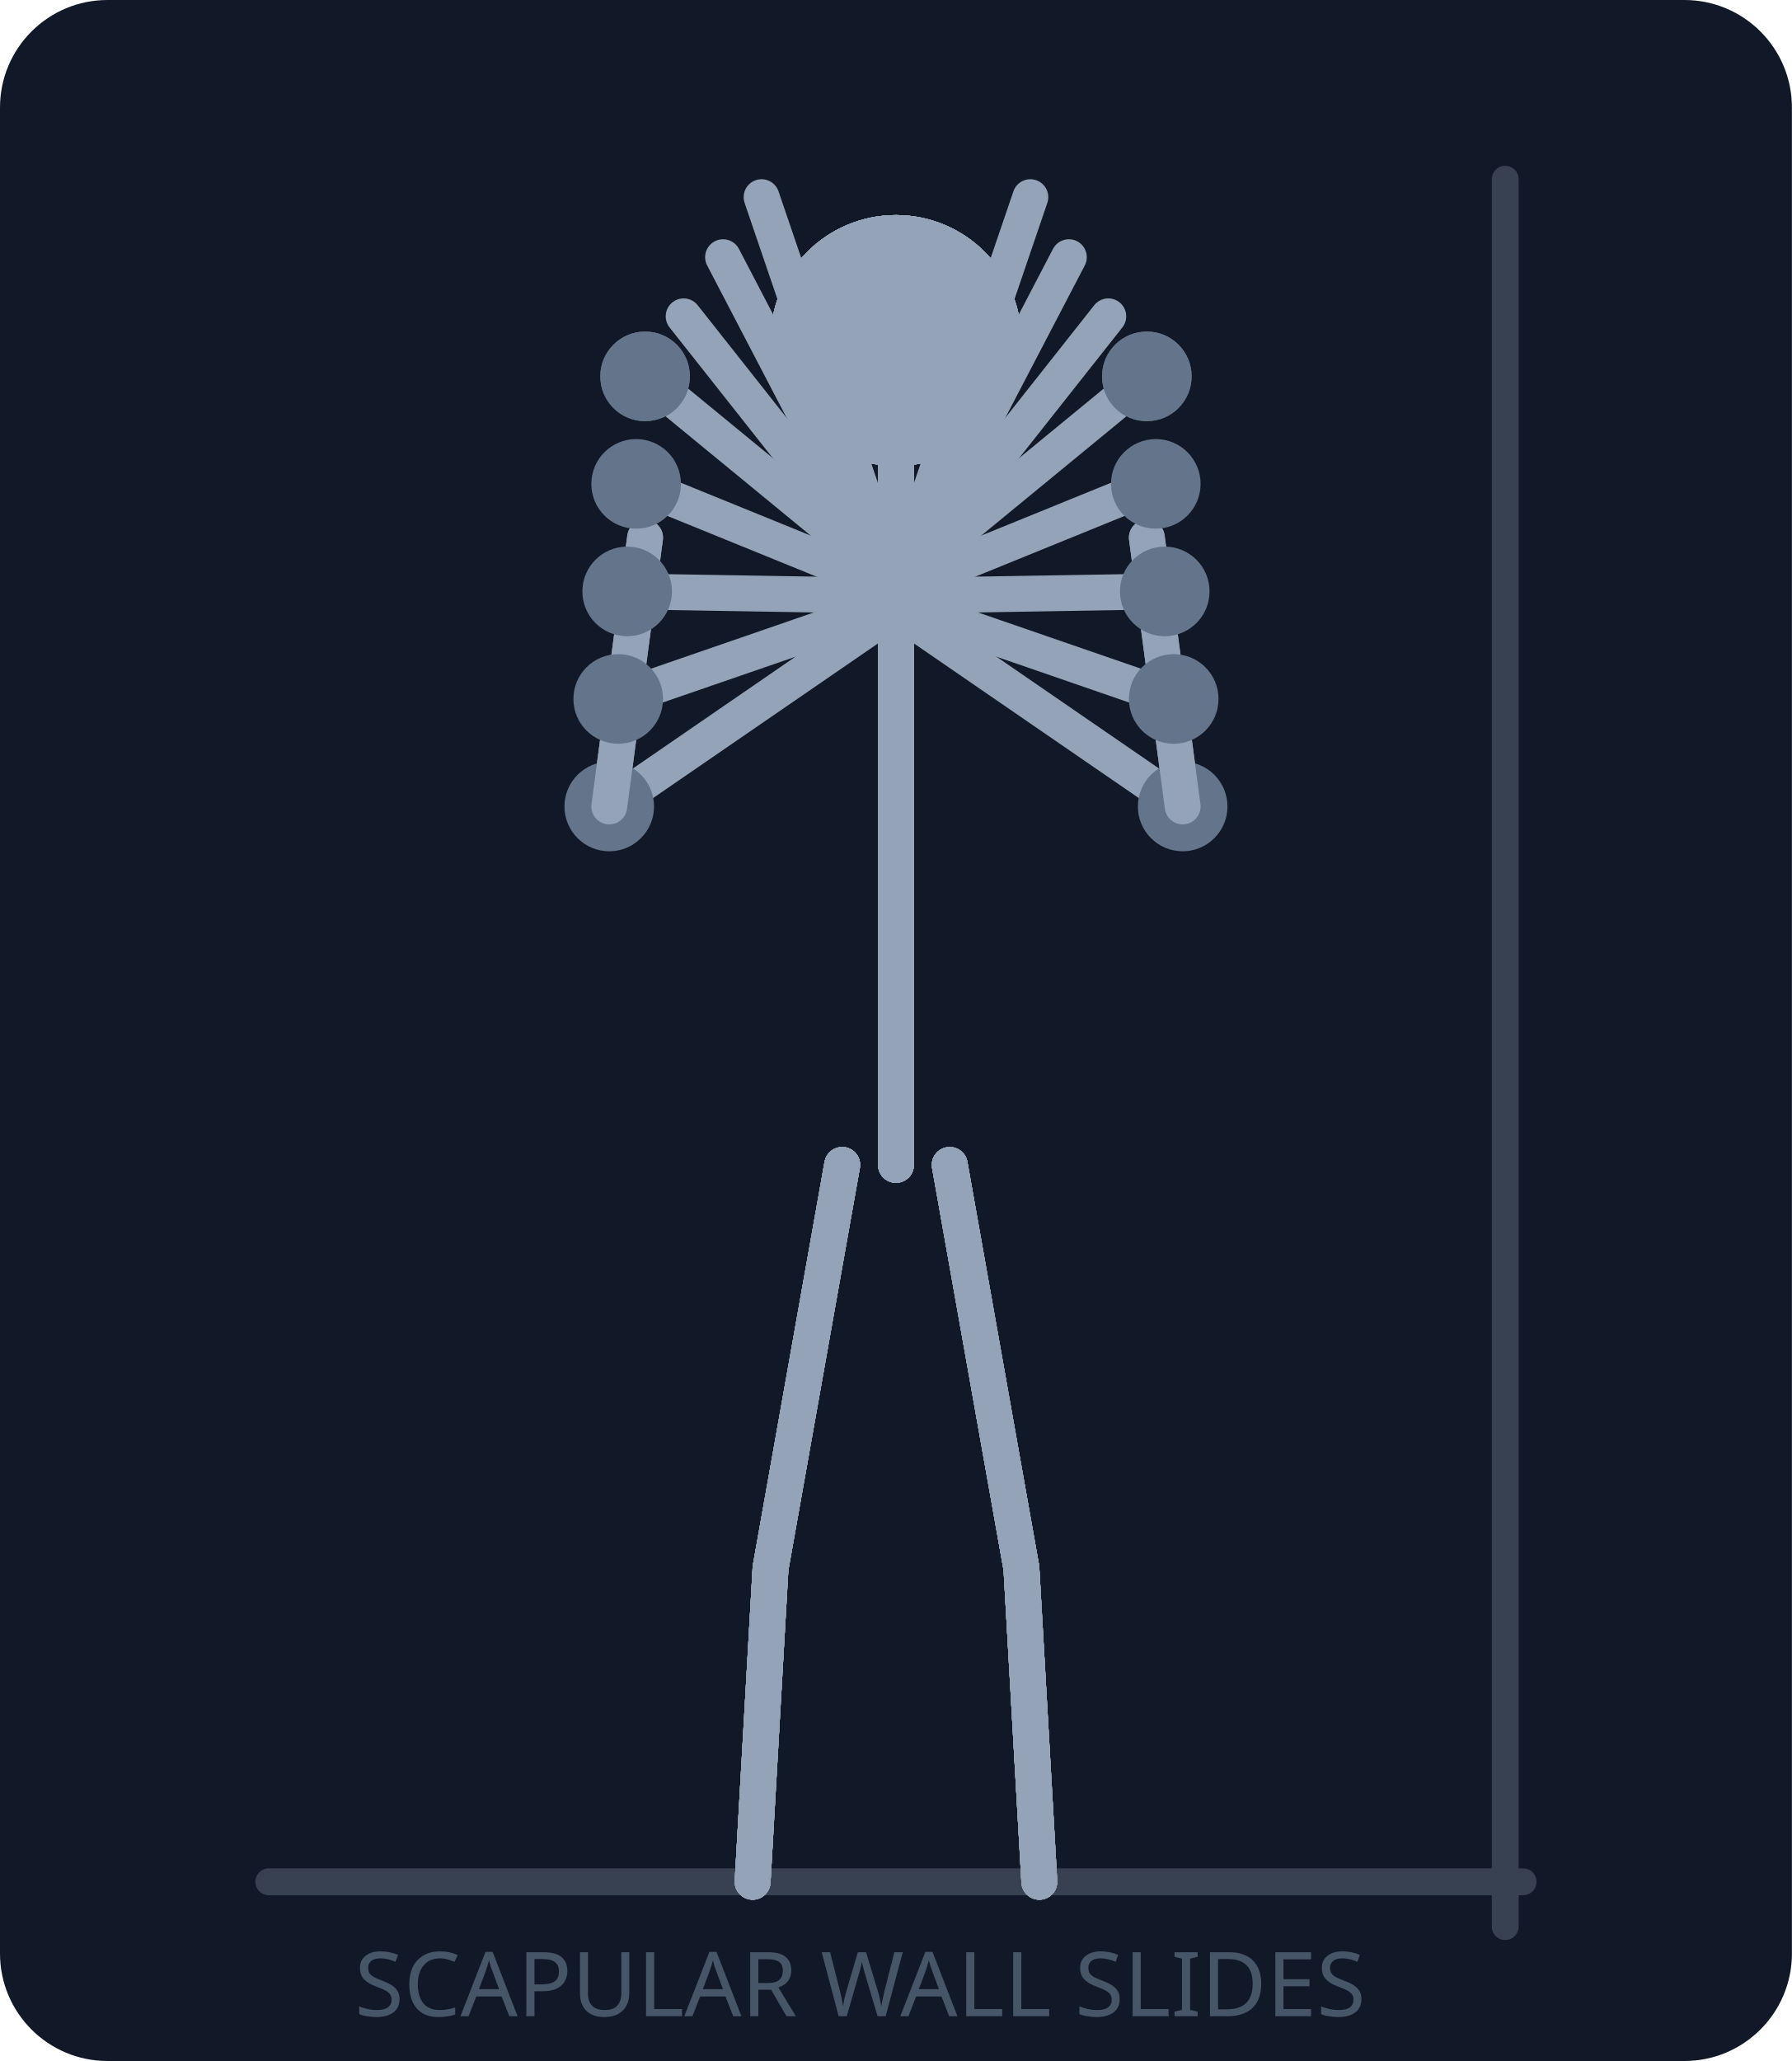
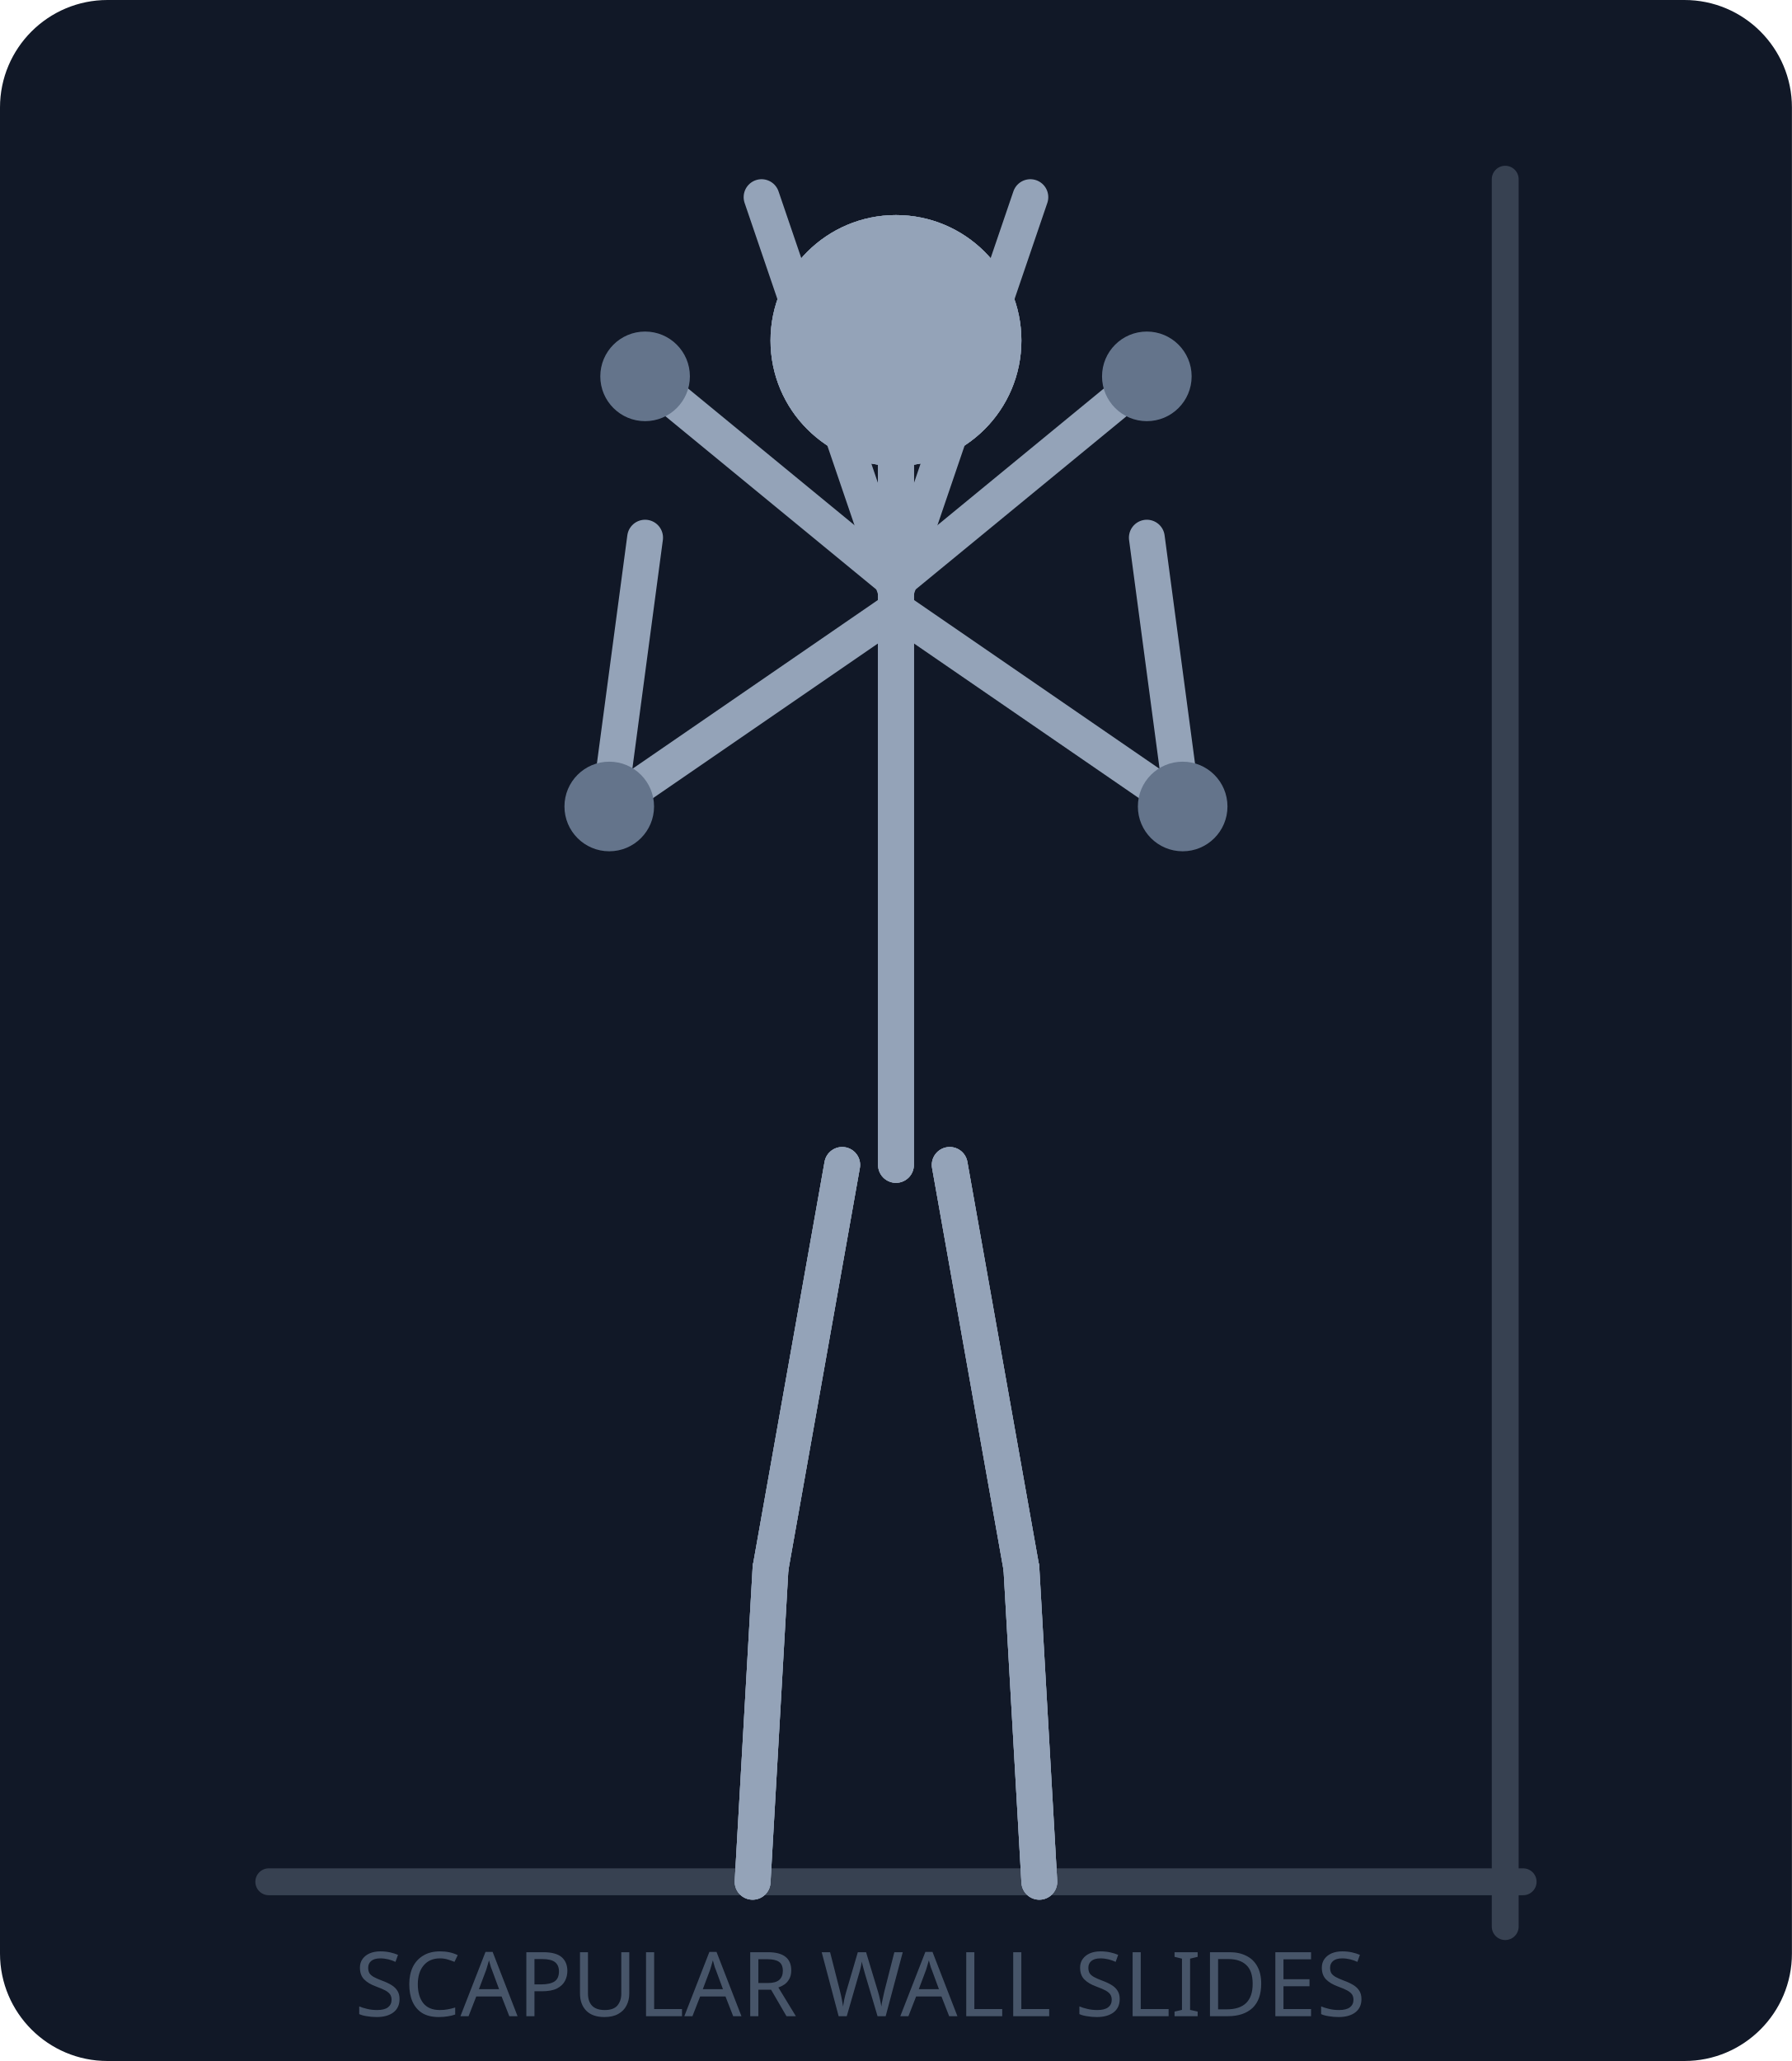
<svg xmlns="http://www.w3.org/2000/svg" viewBox="0 0 200 230">
  <defs>
    <style>
-     .f1{animation:sh1 8s linear infinite}.f2{animation:sh2 8s linear infinite}.f3{animation:sh3 8s linear infinite}.f4{animation:sh4 8s linear infinite}.f5{animation:sh5 8s linear infinite}.f6{animation:sh6 8s linear infinite}.f7{animation:sh7 8s linear infinite}.f8{animation:sh8 8s linear infinite}
-     @keyframes sh1{0%,10.2%{opacity:1}12.5%,100%{opacity:0}}
-     @keyframes sh2{0%,12.5%{opacity:0}14.8%,22.7%{opacity:1}25%,100%{opacity:0}}
-     @keyframes sh3{0%,25%{opacity:0}27.3%,35.2%{opacity:1}37.5%,100%{opacity:0}}
-     @keyframes sh4{0%,37.5%{opacity:0}39.8%,47.7%{opacity:1}50%,100%{opacity:0}}
-     @keyframes sh5{0%,50%{opacity:0}52.3%,60.2%{opacity:1}62.5%,100%{opacity:0}}
-     @keyframes sh6{0%,62.5%{opacity:0}64.8%,72.7%{opacity:1}75%,100%{opacity:0}}
-     @keyframes sh7{0%,75%{opacity:0}77.3%,85.2%{opacity:1}87.5%,100%{opacity:0}}
-     @keyframes sh8{0%,87.5%{opacity:0}89.8%,97.7%{opacity:1}100%{opacity:0}}
-   </style>
+ .f1{animation:sh1 4s linear infinite}.f2{animation:sh2 4s linear infinite}.f3{animation:sh3 4s linear infinite}
+ @keyframes sh1{0%,27%{opacity:1}33%,90%{opacity:0}100%{opacity:1}}
+ @keyframes sh2{0%,33%{opacity:0}40%,60%{opacity:1}66%,100%{opacity:0}}
+ @keyframes sh3{0%,66%{opacity:0}72%,93%{opacity:1}100%{opacity:0}}
+ </style>
  </defs>
  <rect width="200" height="230" fill="#111827" rx="12" />
  <line x1="168" y1="20" x2="168" y2="215" stroke="#374151" stroke-width="3" stroke-linecap="round" />
  <line x1="30" y1="210" x2="170" y2="210" stroke="#374151" stroke-width="3" stroke-linecap="round" />
  <g class="f1" stroke="#94a3b8" stroke-width="4" stroke-linecap="round" fill="none">
    <circle cx="100" cy="38" r="14" fill="#94a3b8" stroke="none" />
    <line x1="100" y1="52" x2="100" y2="130" />
    <line x1="94" y1="130" x2="86" y2="175" />
    <line x1="86" y1="175" x2="84" y2="210" />
    <line x1="106" y1="130" x2="114" y2="175" />
    <line x1="114" y1="175" x2="116" y2="210" />
    <line x1="100" y1="68" x2="68" y2="90" />
    <line x1="68" y1="90" x2="72" y2="60" />
    <line x1="100" y1="68" x2="132" y2="90" />
    <line x1="132" y1="90" x2="128" y2="60" />
    <circle cx="68" cy="90" r="5" fill="#64748b" stroke="none" />
    <circle cx="132" cy="90" r="5" fill="#64748b" stroke="none" />
  </g>
  <g class="f2" stroke="#94a3b8" stroke-width="4" stroke-linecap="round" fill="none">
    <circle cx="100" cy="38" r="14" fill="#94a3b8" stroke="none" />
    <line x1="100" y1="52" x2="100" y2="130" />
    <line x1="94" y1="130" x2="86" y2="175" />
    <line x1="86" y1="175" x2="84" y2="210" />
    <line x1="106" y1="130" x2="114" y2="175" />
    <line x1="114" y1="175" x2="116" y2="210" />
-     <line x1="100" y1="67.3" x2="69" y2="78" />
-     <line x1="68" y1="90" x2="72" y2="60" />
-     <line x1="100" y1="67.3" x2="131" y2="78" />
-     <line x1="132" y1="90" x2="128" y2="60" />
-     <circle cx="69" cy="78" r="5" fill="#64748b" stroke="none" />
-     <circle cx="131" cy="78" r="5" fill="#64748b" stroke="none" />
-   </g>
-   <g class="f3" stroke="#94a3b8" stroke-width="4" stroke-linecap="round" fill="none">
-     <circle cx="100" cy="38" r="14" fill="#94a3b8" stroke="none" />
-     <line x1="100" y1="52" x2="100" y2="130" />
-     <line x1="94" y1="130" x2="86" y2="175" />
-     <line x1="86" y1="175" x2="84" y2="210" />
-     <line x1="106" y1="130" x2="114" y2="175" />
-     <line x1="114" y1="175" x2="116" y2="210" />
-     <line x1="100" y1="66.5" x2="70" y2="66" />
-     <line x1="100" y1="66.5" x2="130" y2="66" />
-     <circle cx="70" cy="66" r="5" fill="#64748b" stroke="none" />
-     <circle cx="130" cy="66" r="5" fill="#64748b" stroke="none" />
-   </g>
-   <g class="f4" stroke="#94a3b8" stroke-width="4" stroke-linecap="round" fill="none">
-     <circle cx="100" cy="38" r="14" fill="#94a3b8" stroke="none" />
-     <line x1="100" y1="52" x2="100" y2="130" />
-     <line x1="94" y1="130" x2="86" y2="175" />
-     <line x1="86" y1="175" x2="84" y2="210" />
-     <line x1="106" y1="130" x2="114" y2="175" />
-     <line x1="114" y1="175" x2="116" y2="210" />
-     <line x1="100" y1="65.8" x2="71" y2="54" />
-     <line x1="100" y1="65.8" x2="129" y2="54" />
-     <circle cx="71" cy="54" r="5" fill="#64748b" stroke="none" />
-     <circle cx="129" cy="54" r="5" fill="#64748b" stroke="none" />
-   </g>
-   <g class="f5" stroke="#94a3b8" stroke-width="4" stroke-linecap="round" fill="none">
-     <circle cx="100" cy="38" r="14" fill="#94a3b8" stroke="none" />
-     <line x1="100" y1="52" x2="100" y2="130" />
-     <line x1="94" y1="130" x2="86" y2="175" />
-     <line x1="86" y1="175" x2="84" y2="210" />
-     <line x1="106" y1="130" x2="114" y2="175" />
-     <line x1="114" y1="175" x2="116" y2="210" />
    <line x1="100" y1="65" x2="72" y2="42" />
    <line x1="100" y1="65" x2="128" y2="42" />
    <circle cx="72" cy="42" r="5" fill="#64748b" stroke="none" />
    <circle cx="128" cy="42" r="5" fill="#64748b" stroke="none" />
  </g>
-   <g class="f6" stroke="#94a3b8" stroke-width="4" stroke-linecap="round" fill="none">
-     <circle cx="100" cy="38" r="14" fill="#94a3b8" stroke="none" />
-     <line x1="100" y1="52" x2="100" y2="130" />
-     <line x1="94" y1="130" x2="86" y2="175" />
-     <line x1="86" y1="175" x2="84" y2="210" />
-     <line x1="106" y1="130" x2="114" y2="175" />
-     <line x1="114" y1="175" x2="116" y2="210" />
-     <line x1="100" y1="65.3" x2="76.3" y2="35.3" />
-     <line x1="100" y1="65.3" x2="123.7" y2="35.3" />
-     <circle cx="72" cy="42" r="5" fill="#64748b" stroke="none" />
-     <circle cx="128" cy="42" r="5" fill="#64748b" stroke="none" />
-   </g>
-   <g class="f7" stroke="#94a3b8" stroke-width="4" stroke-linecap="round" fill="none">
-     <circle cx="100" cy="38" r="14" fill="#94a3b8" stroke="none" />
-     <line x1="100" y1="52" x2="100" y2="130" />
-     <line x1="94" y1="130" x2="86" y2="175" />
-     <line x1="86" y1="175" x2="84" y2="210" />
-     <line x1="106" y1="130" x2="114" y2="175" />
-     <line x1="114" y1="175" x2="116" y2="210" />
-     <line x1="100" y1="65.7" x2="80.7" y2="28.7" />
-     <line x1="100" y1="65.7" x2="119.3" y2="28.7" />
-   </g>
-   <g class="f8" stroke="#94a3b8" stroke-width="4" stroke-linecap="round" fill="none">
+   <g class="f3" stroke="#94a3b8" stroke-width="4" stroke-linecap="round" fill="none">
    <circle cx="100" cy="38" r="14" fill="#94a3b8" stroke="none" />
    <line x1="100" y1="52" x2="100" y2="130" />
    <line x1="94" y1="130" x2="86" y2="175" />
    <line x1="86" y1="175" x2="84" y2="210" />
    <line x1="106" y1="130" x2="114" y2="175" />
    <line x1="114" y1="175" x2="116" y2="210" />
    <line x1="100" y1="66" x2="85" y2="22" />
    <line x1="100" y1="66" x2="115" y2="22" />
  </g>
  <text x="96" y="225" text-anchor="middle" font-size="10" fill="#475569" font-family="sans-serif">SCAPULAR WALL SLIDES</text>
</svg>
